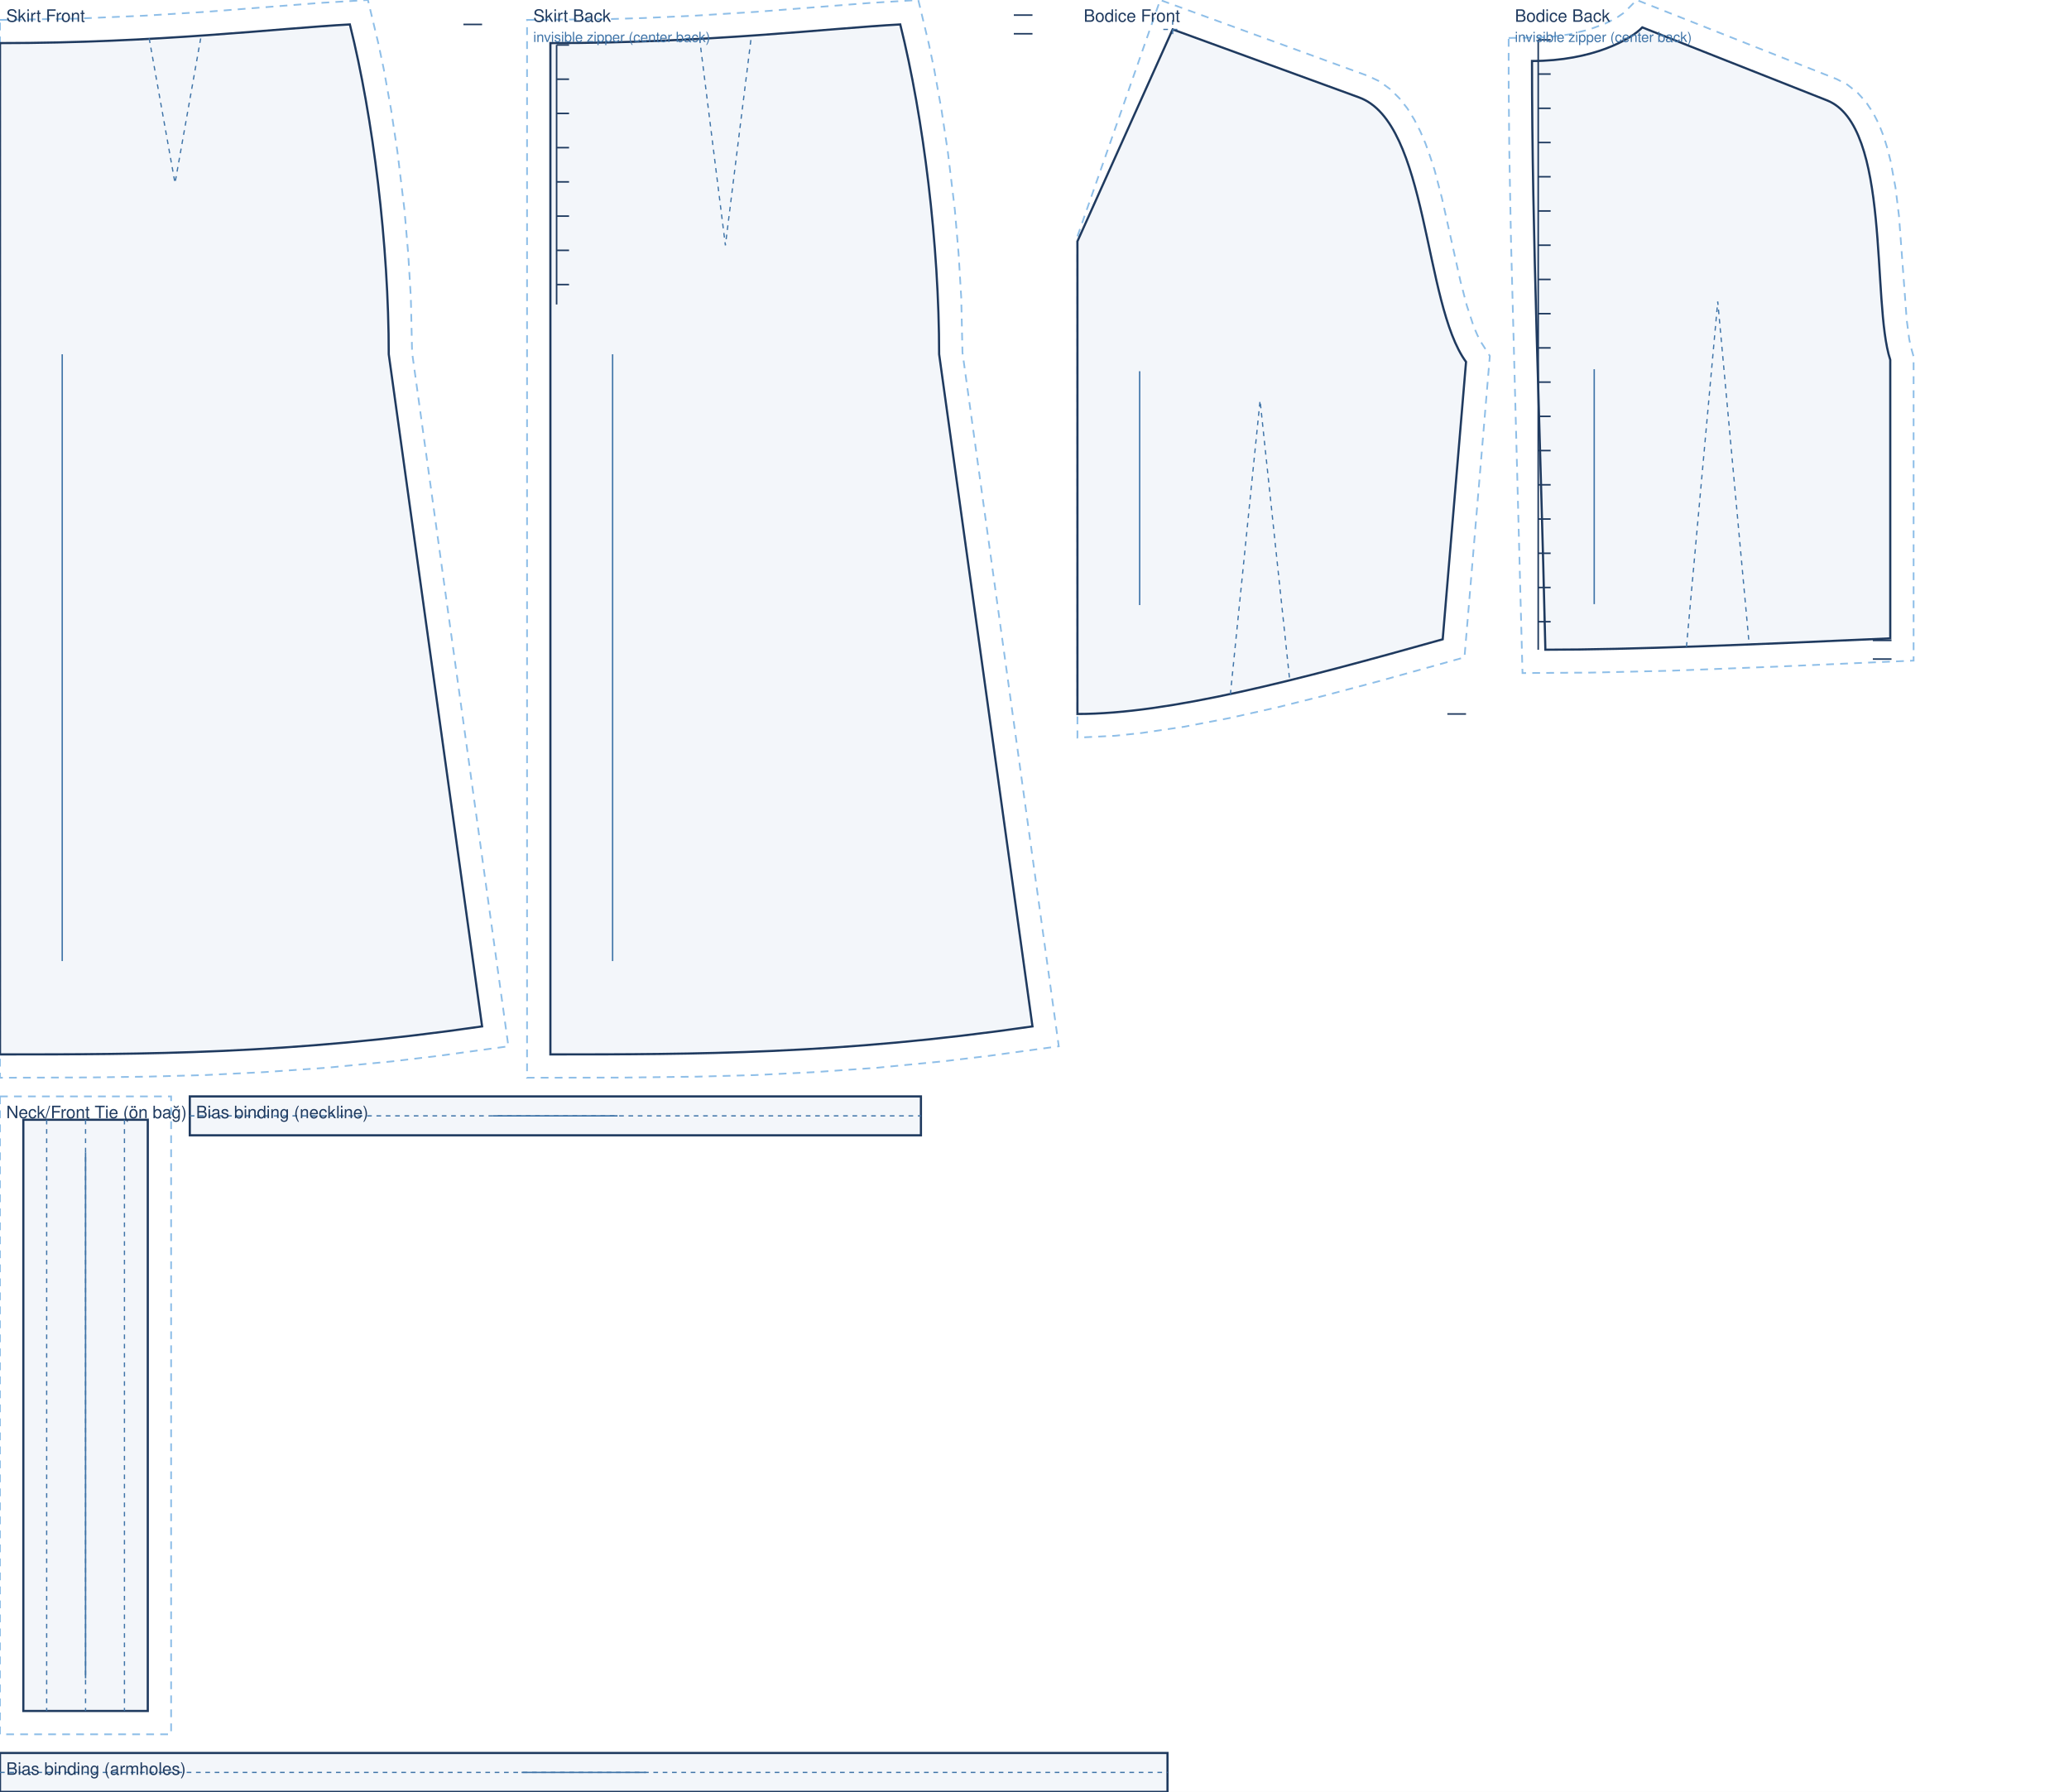
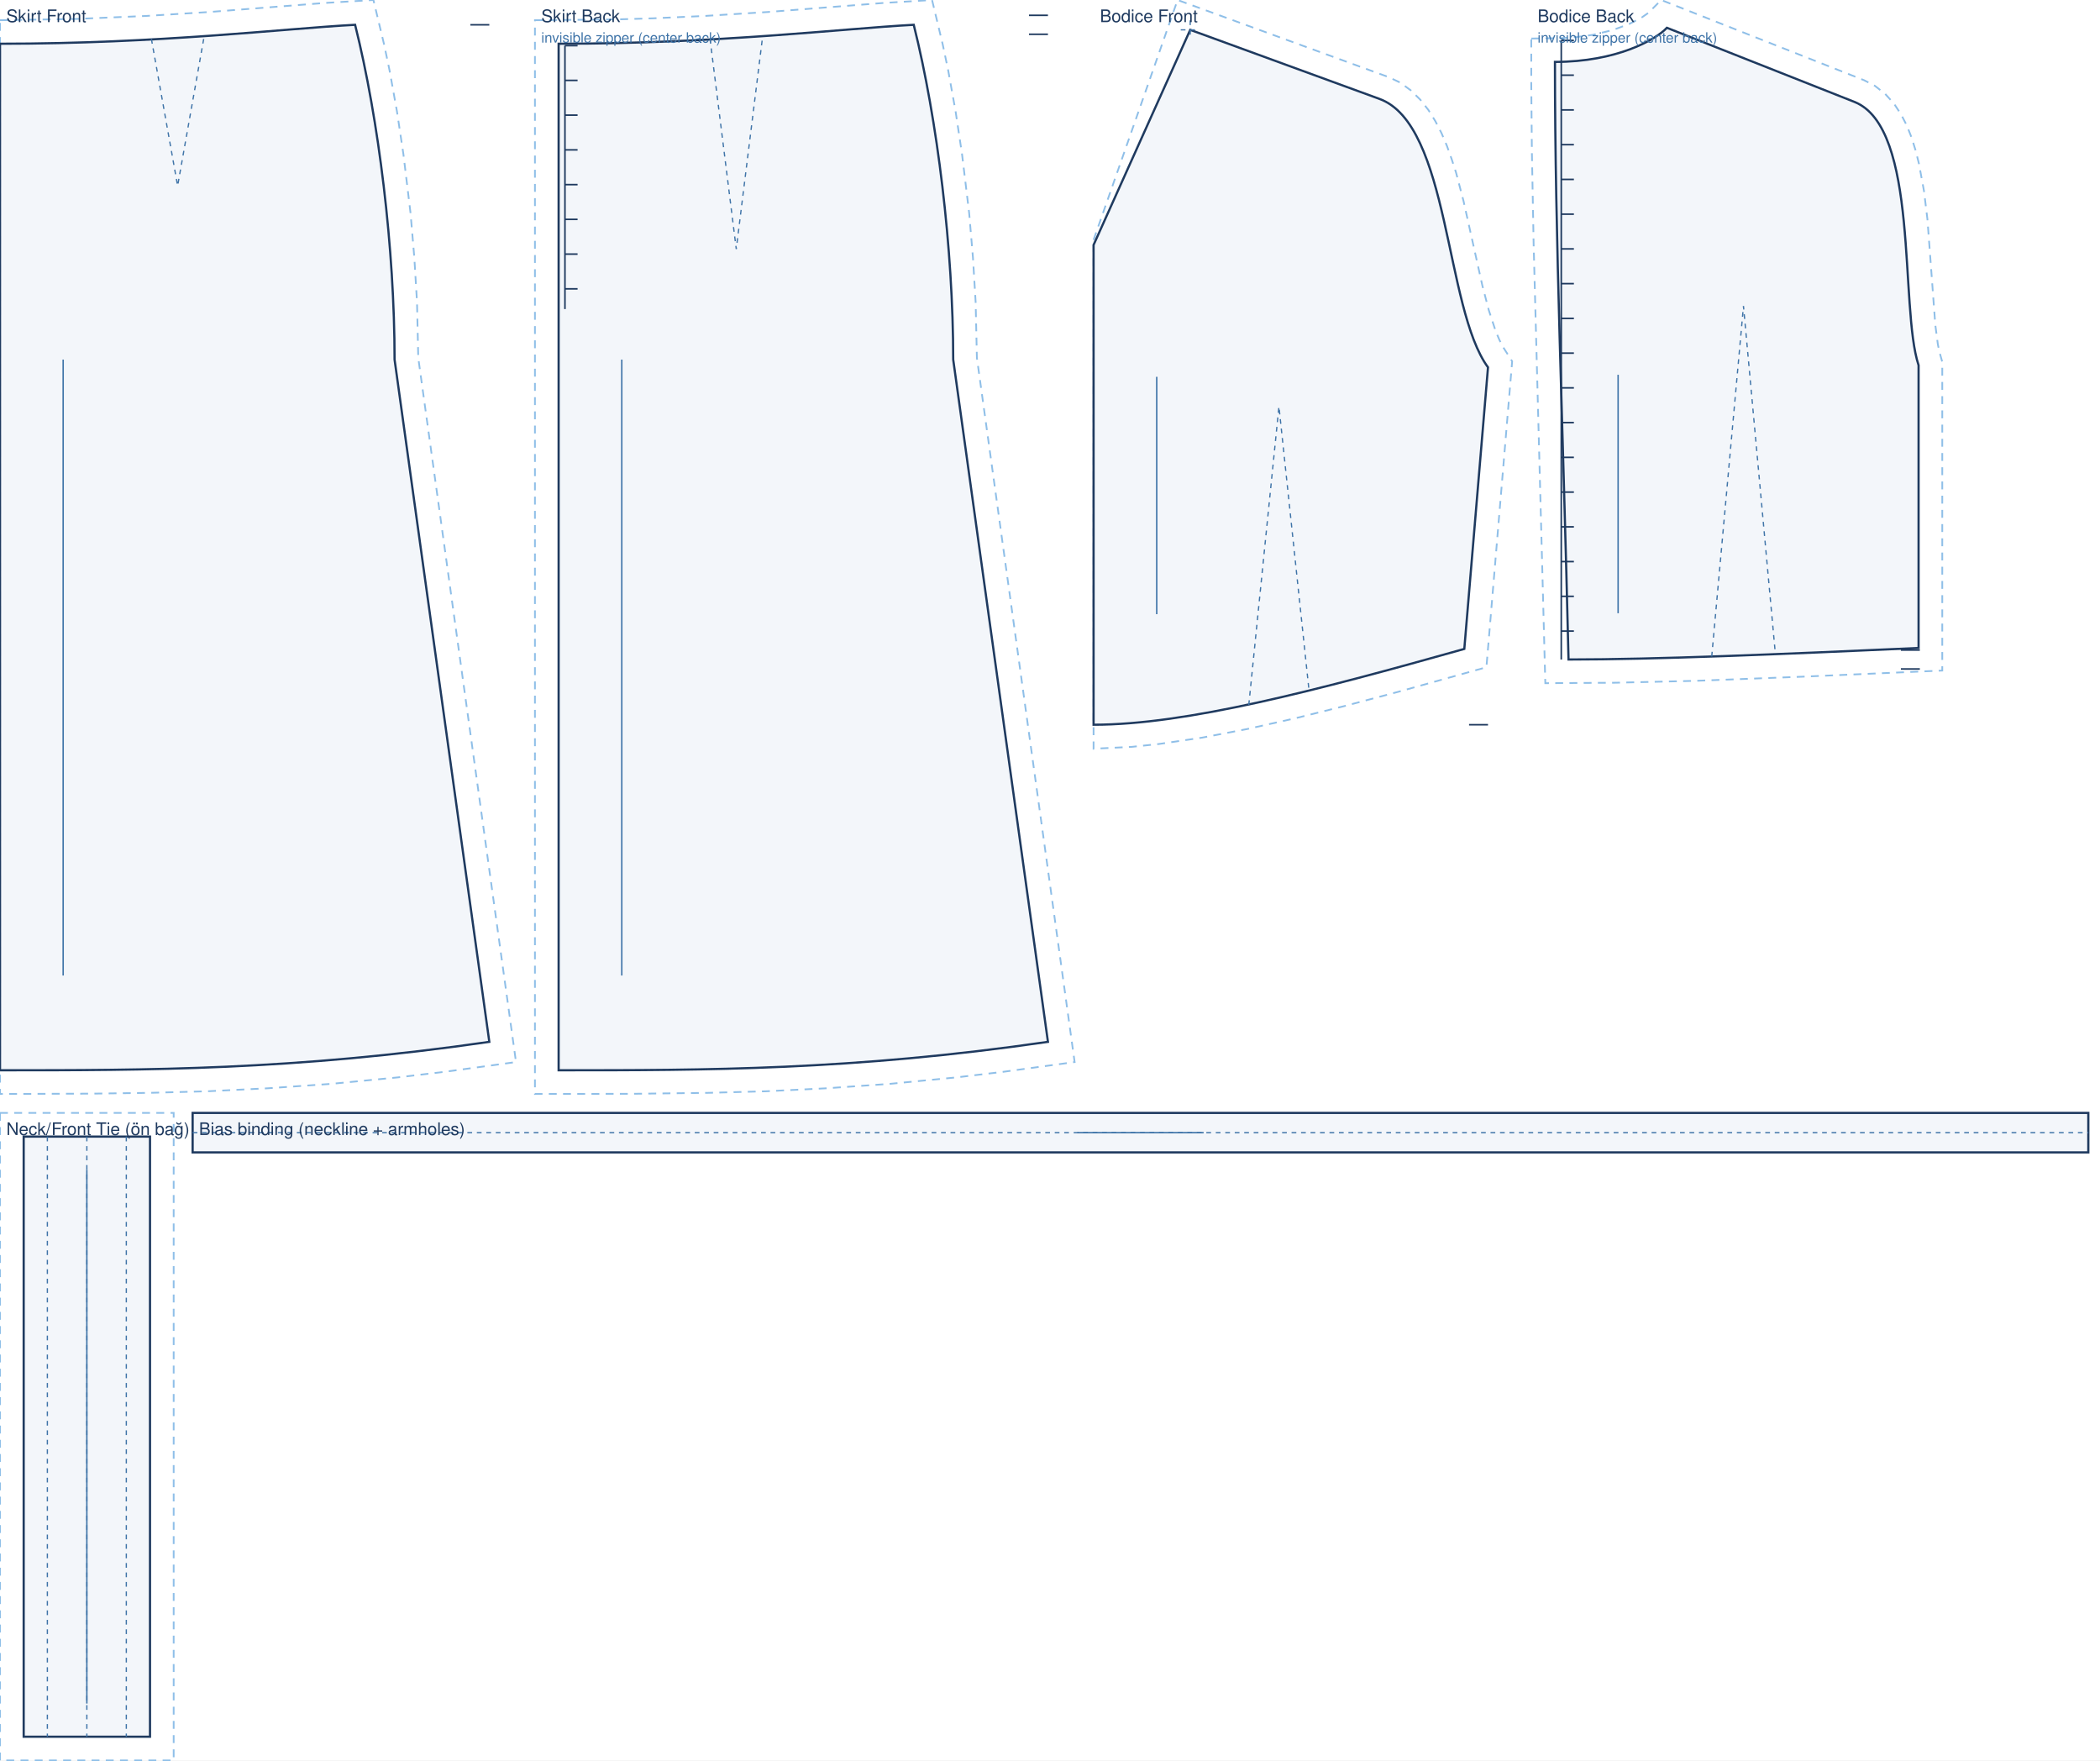
- <svg xmlns="http://www.w3.org/2000/svg" viewBox="0 0 1330.0 1151.7" width="100%" role="img">
-   <rect width="1330.0" height="1151.7" fill="#fff" />
+ <svg xmlns="http://www.w3.org/2000/svg" viewBox="0 0 1330.0 1114.7" width="100%" role="img">
+   <rect width="1330.0" height="1114.7" fill="#fff" />
  <path transform="translate(0.0 27.7)" d="M 0.0 -14.9 L 48.2 -15.7 L 92.5 -17.6 L 132.5 -20.1 L 205.4 -25.8 L 236.5 -27.7 L 243.2 0.2 L 246.7 16.8 L 251.4 42.8 L 255.5 70.0 L 260.0 107.2 L 262.4 135.4 L 264.1 163.5 L 264.9 198.9 L 326.8 644.8 L 281.4 651.0 L 252.0 654.5 L 209.8 658.6 L 169.7 661.4 L 131.4 663.3 L 94.4 664.3 L 58.5 664.8 L 0.0 665.0 Z" fill="none" stroke="#8fbfe8" stroke-width="1.1" stroke-dasharray="5 4" />
  <path transform="translate(0.0 27.7)" d="M 0.0 0.0 C 101.2 0.0 179.9 -9.6 224.9 -12.0 C 239.9 48.0 249.9 130.0 249.9 200.0 L 309.9 632.0 C 185.9 650.0 93.0 650.0 0.0 650.0 L 0.0 0.0 Z" fill="rgba(63,116,168,.06)" stroke="#1f3a5f" stroke-width="1.4" />
  <path transform="translate(0.0 27.7)" d="M 95.9 -3.0 L 112.5 90.0 L 129.0 -3.0" fill="none" stroke="#3f74a8" stroke-width="0.8" stroke-dasharray="3 3" />
  <path transform="translate(0.0 27.7)" d="M 309.9 -12.0 L 297.9 -12.0" fill="none" stroke="#1f3a5f" stroke-width="1.0" />
  <line transform="translate(0.0 27.7)" x1="40.0" y1="200.0" x2="40.0" y2="590.0" stroke="#3f74a8" stroke-width="0.9" />
  <text transform="translate(0.0 27.7)" x="4.0" y="-13.7" font-family="Helvetica,Arial,sans-serif" font-size="11" fill="#1f3a5f">Skirt Front</text>
  <path transform="translate(353.8 27.7)" d="M -15.0 -14.9 L 36.5 -15.4 L 59.7 -16.1 L 92.5 -17.6 L 132.5 -20.1 L 205.4 -25.8 L 236.5 -27.7 L 243.2 0.2 L 246.7 16.8 L 251.4 42.8 L 255.5 70.0 L 260.0 107.2 L 262.4 135.4 L 264.1 163.5 L 264.9 198.9 L 326.8 644.8 L 281.4 651.0 L 252.0 654.5 L 209.8 658.6 L 169.7 661.4 L 131.4 663.3 L 94.4 664.3 L 46.7 664.9 L -15.0 665.0 Z" fill="none" stroke="#8fbfe8" stroke-width="1.1" stroke-dasharray="5 4" />
  <path transform="translate(353.8 27.7)" d="M 0.0 0.0 C 101.2 0.0 179.9 -9.6 224.9 -12.0 C 239.9 48.0 249.9 130.0 249.9 200.0 L 309.9 632.0 C 185.9 650.0 93.0 650.0 0.0 650.0 L 0.0 0.0 Z" fill="rgba(63,116,168,.06)" stroke="#1f3a5f" stroke-width="1.4" />
  <path transform="translate(353.8 27.7)" d="M 95.9 -3.0 L 112.5 130.0 L 129.0 -3.0" fill="none" stroke="#3f74a8" stroke-width="0.8" stroke-dasharray="3 3" />
  <path transform="translate(353.8 27.7)" d="M 309.9 -18.0 L 297.9 -18.0 M 309.9 -6.0 L 297.9 -6.0 M 4.0 1.2 L 4.0 168.0 M 4.0 1.2 L 12.0 1.2 M 4.0 23.2 L 12.0 23.2 M 4.0 45.2 L 12.0 45.2 M 4.0 67.2 L 12.0 67.2 M 4.0 89.2 L 12.0 89.2 M 4.0 111.2 L 12.0 111.2 M 4.0 133.2 L 12.0 133.2 M 4.0 155.2 L 12.0 155.2" fill="none" stroke="#1f3a5f" stroke-width="1.0" />
  <line transform="translate(353.8 27.7)" x1="40.0" y1="200.0" x2="40.0" y2="590.0" stroke="#3f74a8" stroke-width="0.9" />
  <text transform="translate(353.8 27.7)" x="-11.0" y="-13.7" font-family="Helvetica,Arial,sans-serif" font-size="11" fill="#1f3a5f">Skirt Back</text>
  <text transform="translate(353.8 27.7)" x="-11.0" y="-0.7" font-family="Helvetica,Arial,sans-serif" font-size="9" fill="#3f74a8">invisible zipper (center back)</text>
  <path transform="translate(692.6 18.9)" d="M 0.0 133.0 L 53.2 -18.9 L 186.8 29.9 L 194.0 33.3 L 200.9 38.3 L 206.9 44.2 L 212.1 50.8 L 216.5 57.9 L 220.4 65.5 L 223.8 73.5 L 226.8 81.9 L 229.6 90.5 L 234.3 108.4 L 246.2 161.8 L 250.3 177.5 L 254.7 190.9 L 257.1 196.5 L 259.5 201.1 L 265.1 209.9 L 248.8 403.6 L 192.8 419.2 L 159.6 428.0 L 127.8 435.9 L 97.4 442.7 L 68.6 448.2 L 41.4 452.2 L 24.3 454.0 L 0.0 455.2 L 0.0 147.6 Z" fill="none" stroke="#8fbfe8" stroke-width="1.1" stroke-dasharray="5 4" />
  <path transform="translate(692.6 18.9)" d="M 0.0 136.2 L 61.2 0.0 L 181.0 43.7 C 225.8 60.0 222.3 176.3 249.8 213.7 L 234.8 392.0 C 140.8 418.4 58.7 440.0 0.0 440.0 C 0.0 318.5 0.0 227.3 0.0 136.2 Z" fill="rgba(63,116,168,.06)" stroke="#1f3a5f" stroke-width="1.4" />
  <path transform="translate(692.6 18.9)" d="M 98.3 427.5 L 117.4 238.5 L 136.5 418.8 M 55.2 0.0 L 67.2 0.0 M 61.2 -6.0 L 61.2 6.0" fill="none" stroke="#3f74a8" stroke-width="0.8" stroke-dasharray="3 3" />
  <path transform="translate(692.6 18.9)" d="M 249.8 440.0 L 237.8 440.0" fill="none" stroke="#1f3a5f" stroke-width="1.0" />
  <line transform="translate(692.6 18.9)" x1="40.0" y1="219.7" x2="40.0" y2="370.0" stroke="#3f74a8" stroke-width="0.9" />
  <text transform="translate(692.6 18.9)" x="4.0" y="-4.9" font-family="Helvetica,Arial,sans-serif" font-size="11" fill="#1f3a5f">Bodice Front</text>
  <path transform="translate(984.8 17.6)" d="M -15.0 6.8 L 4.4 6.5 L 12.6 6.0 L 23.9 4.5 L 36.7 1.4 L 47.0 -2.4 L 54.6 -6.3 L 59.1 -9.4 L 67.3 -17.6 L 195.8 33.2 L 202.7 36.8 L 209.2 41.9 L 214.7 48.0 L 219.2 54.8 L 222.9 62.0 L 225.9 69.6 L 228.4 77.6 L 230.5 85.9 L 233.7 103.2 L 235.9 121.2 L 240.9 188.2 L 242.5 200.4 L 243.5 205.2 L 245.3 211.6 L 245.3 407.0 L 156.4 410.9 L 89.1 413.5 L 38.3 414.7 L -6.1 415.0 L -13.5 136.9 L -14.6 78.7 L -15.0 35.8 Z" fill="none" stroke="#8fbfe8" stroke-width="1.1" stroke-dasharray="5 4" />
  <path transform="translate(984.8 17.6)" d="M 0.0 21.6 C 39.0 21.6 63.8 7.6 70.9 0.0 L 189.6 46.9 C 231.1 63.3 218.1 177.0 230.3 213.7 L 230.3 392.7 C 141.6 396.7 64.0 400.0 8.6 400.0 C 5.1 248.6 0.0 135.1 0.0 21.6 Z" fill="rgba(63,116,168,.06)" stroke="#1f3a5f" stroke-width="1.4" />
  <path transform="translate(984.8 17.6)" d="M 99.3 398.1 L 119.4 176.2 L 139.6 396.5" fill="none" stroke="#3f74a8" stroke-width="0.8" stroke-dasharray="3 3" />
  <path transform="translate(984.8 17.6)" d="M 231.1 394.0 L 219.1 394.0 M 231.1 406.0 L 219.1 406.0 M 4.0 8.0 L 4.0 400.0 M 4.0 8.0 L 12.0 8.0 M 4.0 30.0 L 12.0 30.0 M 4.0 52.0 L 12.0 52.0 M 4.0 74.0 L 12.0 74.0 M 4.0 96.0 L 12.0 96.0 M 4.0 118.0 L 12.0 118.0 M 4.0 140.0 L 12.0 140.0 M 4.0 162.0 L 12.0 162.0 M 4.0 184.0 L 12.0 184.0 M 4.0 206.0 L 12.0 206.0 M 4.0 228.0 L 12.0 228.0 M 4.0 250.0 L 12.0 250.0 M 4.0 272.0 L 12.0 272.0 M 4.0 294.0 L 12.0 294.0 M 4.0 316.0 L 12.0 316.0 M 4.0 338.0 L 12.0 338.0 M 4.0 360.0 L 12.0 360.0 M 4.0 382.0 L 12.0 382.0" fill="none" stroke="#1f3a5f" stroke-width="1.0" />
  <line transform="translate(984.8 17.6)" x1="40.0" y1="219.7" x2="40.0" y2="370.7" stroke="#3f74a8" stroke-width="0.9" />
  <text transform="translate(984.8 17.6)" x="-11.0" y="-3.6" font-family="Helvetica,Arial,sans-serif" font-size="11" fill="#1f3a5f">Bodice Back</text>
  <text transform="translate(984.8 17.6)" x="-11.0" y="9.4" font-family="Helvetica,Arial,sans-serif" font-size="9" fill="#3f74a8">invisible zipper (center back)</text>
  <path transform="translate(15.0 719.7)" d="M -15.0 -15.0 L 95.0 -15.0 L 95.0 395.0 L -15.0 395.0 Z" fill="none" stroke="#8fbfe8" stroke-width="1.1" stroke-dasharray="5 4" />
  <path transform="translate(15.0 719.7)" d="M 0.0 0.0 L 80.0 0.0 L 80.0 380.0 L 0.0 380.0 Z" fill="rgba(63,116,168,.06)" stroke="#1f3a5f" stroke-width="1.4" />
  <path transform="translate(15.0 719.7)" d="M 40.0 0.0 L 40.0 380.0 M 15.0 0.0 L 15.0 380.0 M 65.0 0.0 L 65.0 380.0" fill="none" stroke="#3f74a8" stroke-width="0.8" stroke-dasharray="3 3" />
  <line transform="translate(15.0 719.7)" x1="40.0" y1="21.0" x2="40.0" y2="359.0" stroke="#3f74a8" stroke-width="0.9" />
  <text transform="translate(15.0 719.7)" x="-11.0" y="-1.0" font-family="Helvetica,Arial,sans-serif" font-size="11" fill="#1f3a5f">Neck/Front Tie (ön bağ)</text>
-   <path transform="translate(122.0 704.7)" d="M 0.0 0.0 L 470.0 0.0 L 470.0 25.0 L 0.0 25.0 Z" fill="rgba(63,116,168,.06)" stroke="#1f3a5f" stroke-width="1.4" />
-   <path transform="translate(122.0 704.7)" d="M 0.0 12.5 L 470.0 12.5" fill="none" stroke="#3f74a8" stroke-width="0.8" stroke-dasharray="3 3" />
-   <line transform="translate(122.0 704.7)" x1="195.0" y1="12.5" x2="275.0" y2="12.5" stroke="#3f74a8" stroke-width="0.9" />
-   <text transform="translate(122.0 704.7)" x="4.0" y="14.0" font-family="Helvetica,Arial,sans-serif" font-size="11" fill="#1f3a5f">Bias binding (neckline)</text>
-   <path transform="translate(0.0 1126.7)" d="M 0.0 0.0 L 750.5 0.0 L 750.5 25.0 L 0.0 25.0 Z" fill="rgba(63,116,168,.06)" stroke="#1f3a5f" stroke-width="1.4" />
-   <path transform="translate(0.0 1126.7)" d="M 0.0 12.5 L 750.5 12.5" fill="none" stroke="#3f74a8" stroke-width="0.8" stroke-dasharray="3 3" />
-   <line transform="translate(0.0 1126.7)" x1="335.3" y1="12.5" x2="415.3" y2="12.5" stroke="#3f74a8" stroke-width="0.9" />
-   <text transform="translate(0.0 1126.7)" x="4.0" y="14.0" font-family="Helvetica,Arial,sans-serif" font-size="11" fill="#1f3a5f">Bias binding (armholes)</text>
+   <path transform="translate(122.0 704.7)" d="M 0.0 0.0 L 1200.6 0.0 L 1200.6 25.0 L 0.0 25.0 Z" fill="rgba(63,116,168,.06)" stroke="#1f3a5f" stroke-width="1.4" />
+   <path transform="translate(122.0 704.7)" d="M 0.0 12.5 L 1200.6 12.5" fill="none" stroke="#3f74a8" stroke-width="0.8" stroke-dasharray="3 3" />
+   <line transform="translate(122.0 704.7)" x1="560.3" y1="12.5" x2="640.3" y2="12.5" stroke="#3f74a8" stroke-width="0.9" />
+   <text transform="translate(122.0 704.7)" x="4.0" y="14.0" font-family="Helvetica,Arial,sans-serif" font-size="11" fill="#1f3a5f">Bias binding (neckline + armholes)</text>
</svg>
